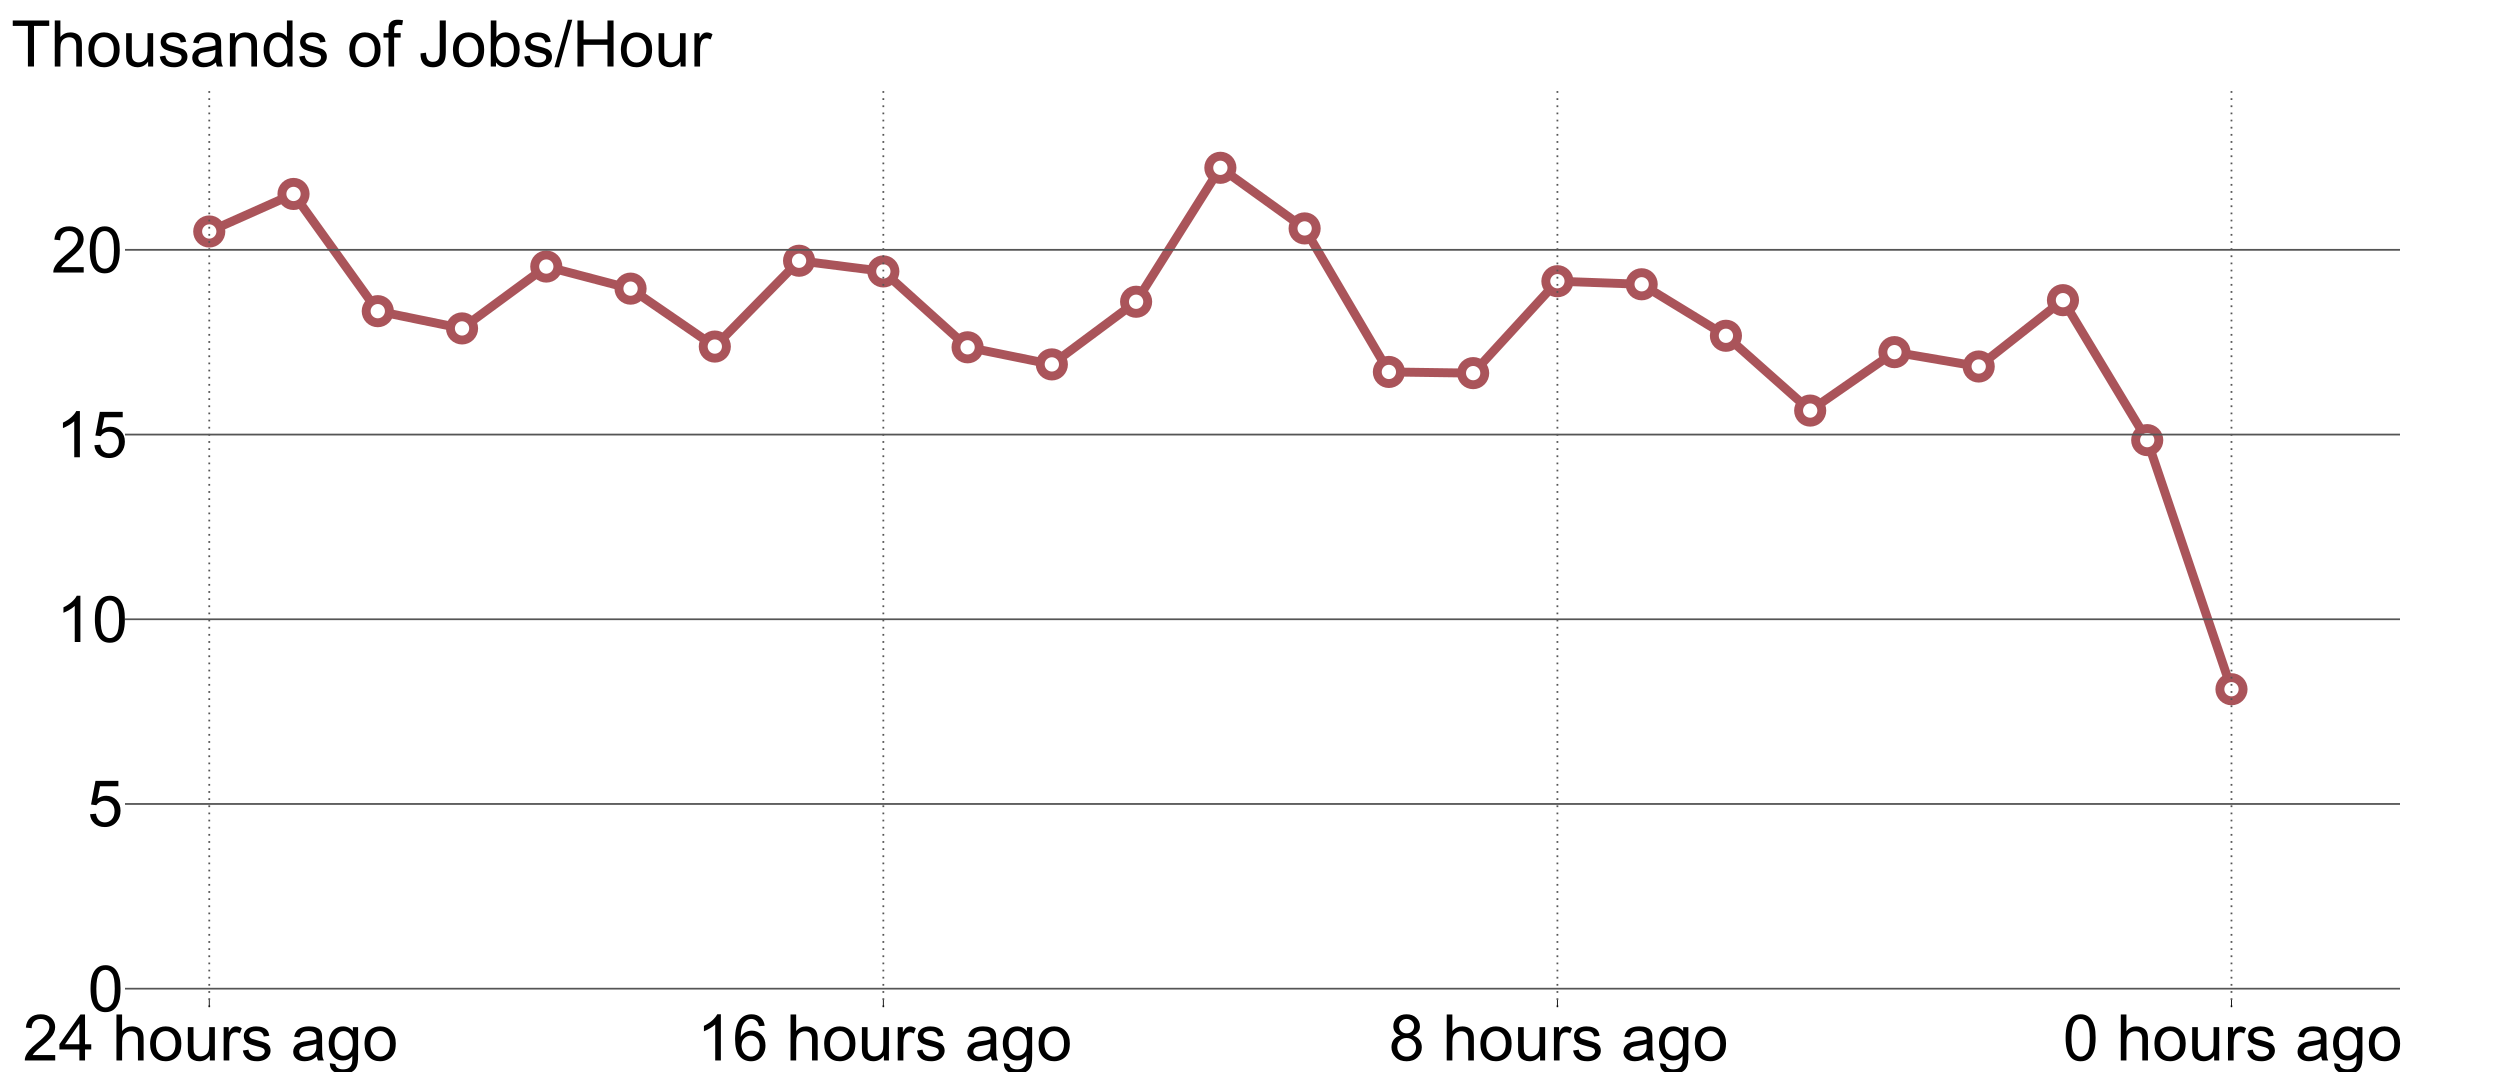
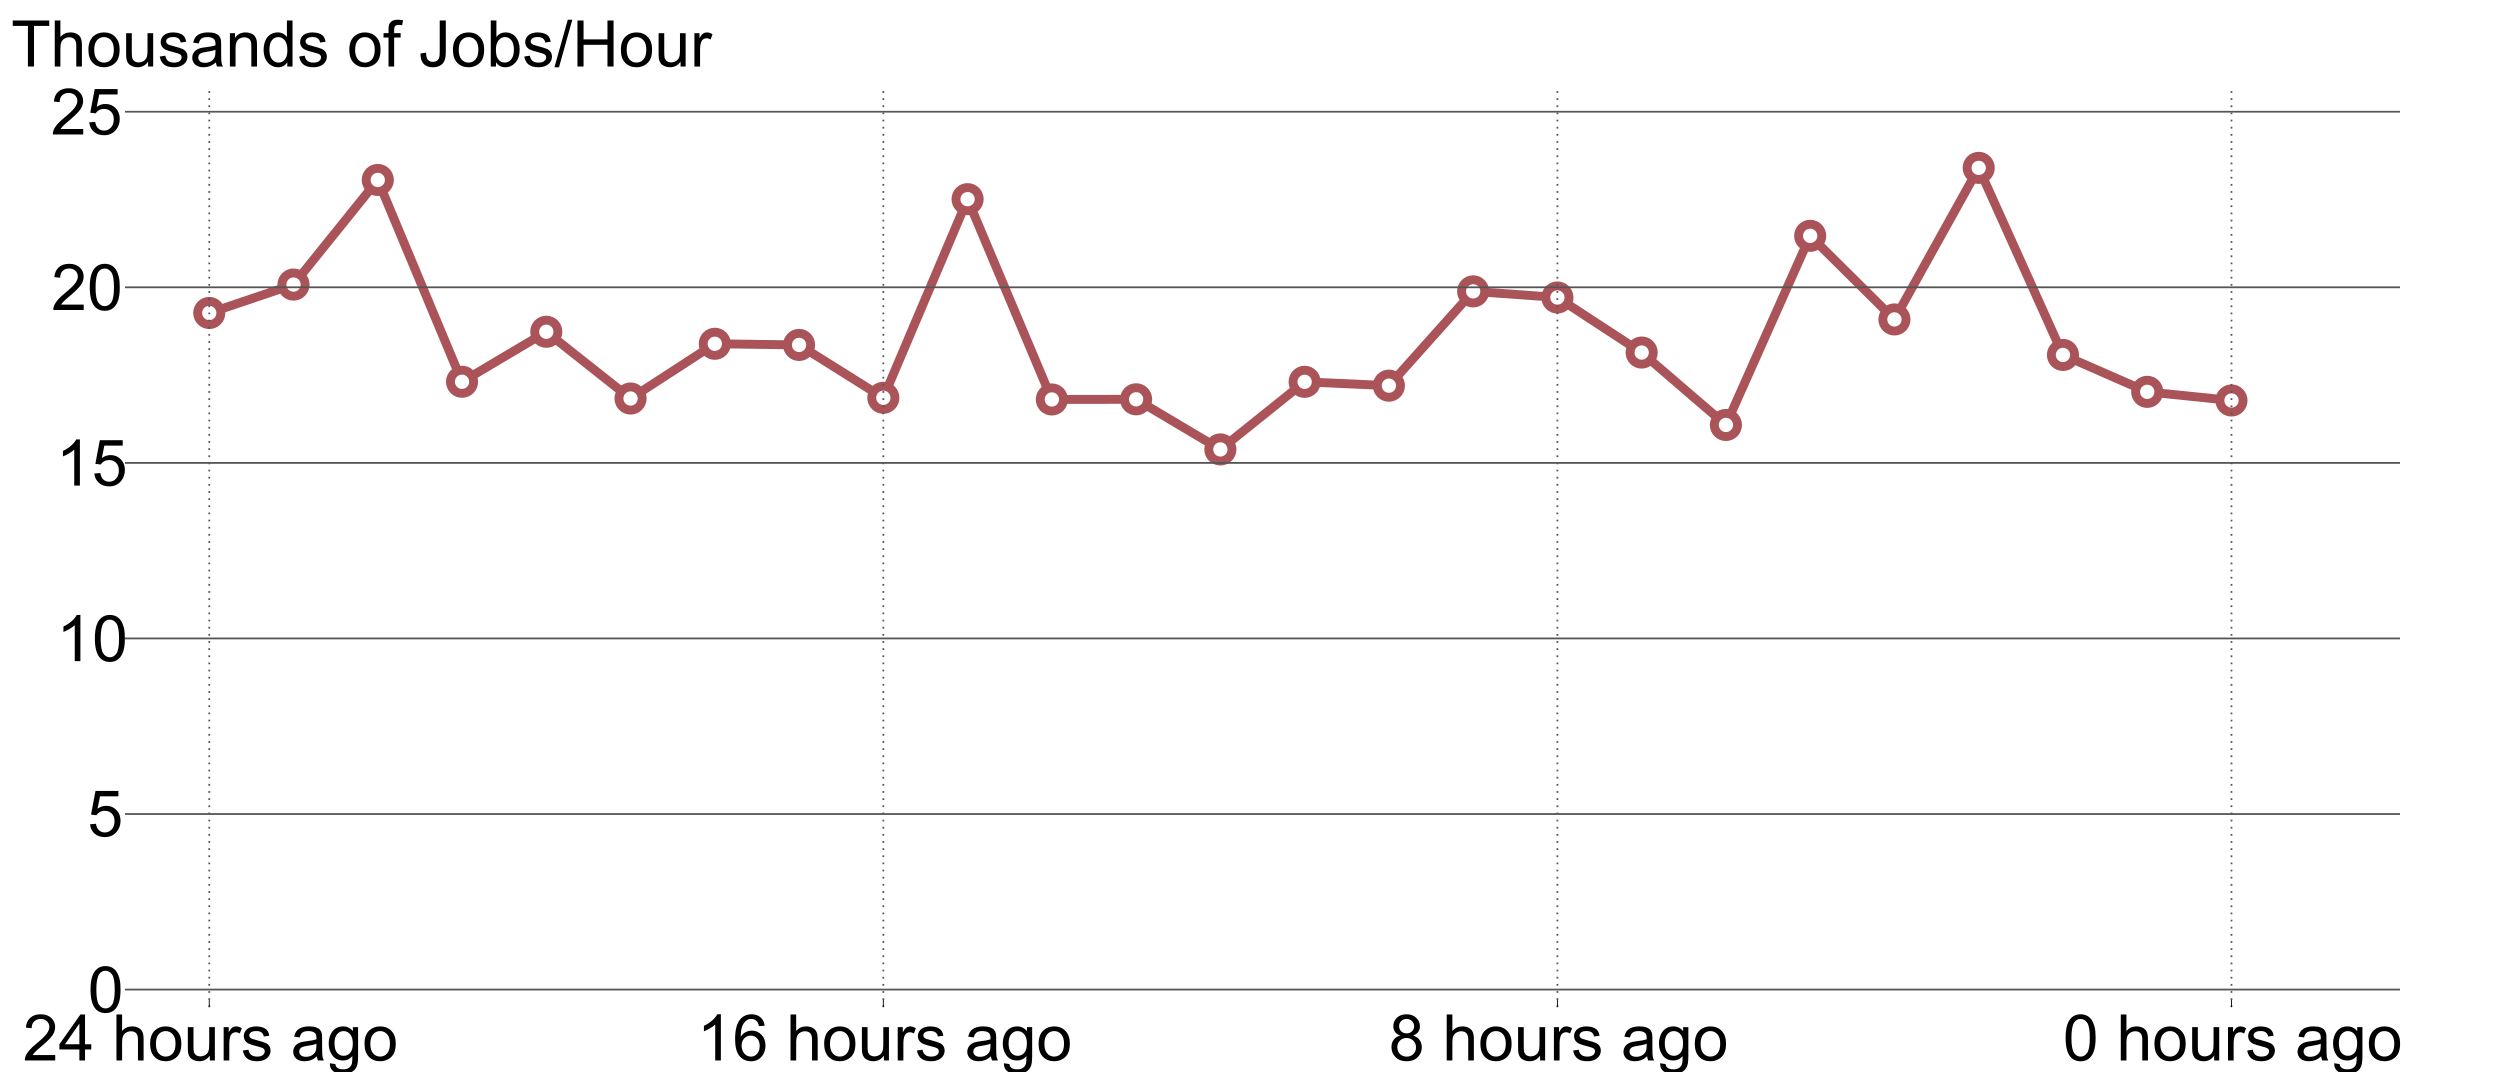
<svg xmlns="http://www.w3.org/2000/svg" xmlns:xlink="http://www.w3.org/1999/xlink" width="1400pt" height="600pt" viewBox="0 0 1400 600" version="1.1" id="svg1">
  <g id="figure1">
    <g id="patch1">
      <path style="fill: #ffffff; stroke: #ffffff; stroke-width: 1; stroke-linejoin: round; stroke-linecap: square;  opacity: 1" d="M0 600L1400 600L1400 0 L0 0L0 600" />
    </g>
    <g id="axes1">
      <g id="line2d1">
        <defs>
          <clipPath id="pae88289662c10040f13a96717475d515">
            <rect x="70" y="48" width="1274" height="516" />
          </clipPath>
        </defs>
-         <path style="fill: none; stroke: #aa545a; stroke-width: 5; stroke-linejoin: round; stroke-linecap: square;  opacity: 1" clip-path="url(#pae88289662c10040f13a96717475d515)" d="M117.185 129.633L164.37 108.615L211.556 174.255 L258.741 183.916L305.926 149.265L353.111 161.636 L400.296 194.074L447.481 146.017L494.667 151.996 L541.852 194.487L589.037 204.065L636.222 168.98 L683.407 93.969L730.593 127.916L777.778 208.286 L824.963 208.948L872.148 157.478L919.333 159.195 L966.519 188.033L1013.704 229.924L1060.889 197.197 L1108.074 205.245L1155.259 168.091L1202.444 246.474 L1249.63 385.967" />
+         <path style="fill: none; stroke: #aa545a; stroke-width: 5; stroke-linejoin: round; stroke-linecap: square;  opacity: 1" clip-path="url(#pae88289662c10040f13a96717475d515)" d="M117.185 175.266L164.37 159.358L211.556 100.78 L258.741 213.788L305.926 185.786L353.111 223.167 L400.296 192.511L447.481 193.16L494.667 222.754 L541.852 111.536L589.037 223.698L636.222 223.619 L683.407 251.68L730.593 213.827L777.778 215.97 L824.963 163.173L872.148 166.594L919.333 197.427 L966.519 237.974L1013.704 132.065L1060.889 178.884 L1108.074 94.015L1155.259 198.764L1202.444 219.431 L1249.63 224.268" />
        <defs>
          <path id="m08ac4dbc767844c1247817e65fe09196" d="M0 6.5C1.724 6.5 3.377 5.815 4.596 4.596 C5.815 3.377 6.5 1.724 6.5 0 C6.5 -1.724 5.815 -3.377 4.596 -4.596 C3.377 -5.815 1.724 -6.5 0 -6.5 C-1.724 -6.5 -3.377 -5.815 -4.596 -4.596 C-5.815 -3.377 -6.5 -1.724 -6.5 0 C-6.5 1.724 -5.815 3.377 -4.596 4.596 C-3.377 5.815 -1.724 6.5 0 6.5z" />
        </defs>
        <g clip-path="url(#pae88289662c10040f13a96717475d515)">
-           <use style="fill: #ffffff; stroke: #aa545a; stroke-width: 5; stroke-linejoin: round; stroke-linecap: butt;  opacity: 1" xlink:href="#m08ac4dbc767844c1247817e65fe09196" x="117.185" y="129.633" />
-           <use style="fill: #ffffff; stroke: #aa545a; stroke-width: 5; stroke-linejoin: round; stroke-linecap: butt;  opacity: 1" xlink:href="#m08ac4dbc767844c1247817e65fe09196" x="164.37" y="108.615" />
-           <use style="fill: #ffffff; stroke: #aa545a; stroke-width: 5; stroke-linejoin: round; stroke-linecap: butt;  opacity: 1" xlink:href="#m08ac4dbc767844c1247817e65fe09196" x="211.556" y="174.255" />
-           <use style="fill: #ffffff; stroke: #aa545a; stroke-width: 5; stroke-linejoin: round; stroke-linecap: butt;  opacity: 1" xlink:href="#m08ac4dbc767844c1247817e65fe09196" x="258.741" y="183.916" />
-           <use style="fill: #ffffff; stroke: #aa545a; stroke-width: 5; stroke-linejoin: round; stroke-linecap: butt;  opacity: 1" xlink:href="#m08ac4dbc767844c1247817e65fe09196" x="305.926" y="149.265" />
-           <use style="fill: #ffffff; stroke: #aa545a; stroke-width: 5; stroke-linejoin: round; stroke-linecap: butt;  opacity: 1" xlink:href="#m08ac4dbc767844c1247817e65fe09196" x="353.111" y="161.636" />
-           <use style="fill: #ffffff; stroke: #aa545a; stroke-width: 5; stroke-linejoin: round; stroke-linecap: butt;  opacity: 1" xlink:href="#m08ac4dbc767844c1247817e65fe09196" x="400.296" y="194.074" />
-           <use style="fill: #ffffff; stroke: #aa545a; stroke-width: 5; stroke-linejoin: round; stroke-linecap: butt;  opacity: 1" xlink:href="#m08ac4dbc767844c1247817e65fe09196" x="447.481" y="146.017" />
-           <use style="fill: #ffffff; stroke: #aa545a; stroke-width: 5; stroke-linejoin: round; stroke-linecap: butt;  opacity: 1" xlink:href="#m08ac4dbc767844c1247817e65fe09196" x="494.667" y="151.996" />
-           <use style="fill: #ffffff; stroke: #aa545a; stroke-width: 5; stroke-linejoin: round; stroke-linecap: butt;  opacity: 1" xlink:href="#m08ac4dbc767844c1247817e65fe09196" x="541.852" y="194.487" />
-           <use style="fill: #ffffff; stroke: #aa545a; stroke-width: 5; stroke-linejoin: round; stroke-linecap: butt;  opacity: 1" xlink:href="#m08ac4dbc767844c1247817e65fe09196" x="589.037" y="204.065" />
-           <use style="fill: #ffffff; stroke: #aa545a; stroke-width: 5; stroke-linejoin: round; stroke-linecap: butt;  opacity: 1" xlink:href="#m08ac4dbc767844c1247817e65fe09196" x="636.222" y="168.98" />
-           <use style="fill: #ffffff; stroke: #aa545a; stroke-width: 5; stroke-linejoin: round; stroke-linecap: butt;  opacity: 1" xlink:href="#m08ac4dbc767844c1247817e65fe09196" x="683.407" y="93.969" />
-           <use style="fill: #ffffff; stroke: #aa545a; stroke-width: 5; stroke-linejoin: round; stroke-linecap: butt;  opacity: 1" xlink:href="#m08ac4dbc767844c1247817e65fe09196" x="730.593" y="127.916" />
-           <use style="fill: #ffffff; stroke: #aa545a; stroke-width: 5; stroke-linejoin: round; stroke-linecap: butt;  opacity: 1" xlink:href="#m08ac4dbc767844c1247817e65fe09196" x="777.778" y="208.286" />
-           <use style="fill: #ffffff; stroke: #aa545a; stroke-width: 5; stroke-linejoin: round; stroke-linecap: butt;  opacity: 1" xlink:href="#m08ac4dbc767844c1247817e65fe09196" x="824.963" y="208.948" />
-           <use style="fill: #ffffff; stroke: #aa545a; stroke-width: 5; stroke-linejoin: round; stroke-linecap: butt;  opacity: 1" xlink:href="#m08ac4dbc767844c1247817e65fe09196" x="872.148" y="157.478" />
-           <use style="fill: #ffffff; stroke: #aa545a; stroke-width: 5; stroke-linejoin: round; stroke-linecap: butt;  opacity: 1" xlink:href="#m08ac4dbc767844c1247817e65fe09196" x="919.333" y="159.195" />
-           <use style="fill: #ffffff; stroke: #aa545a; stroke-width: 5; stroke-linejoin: round; stroke-linecap: butt;  opacity: 1" xlink:href="#m08ac4dbc767844c1247817e65fe09196" x="966.519" y="188.033" />
-           <use style="fill: #ffffff; stroke: #aa545a; stroke-width: 5; stroke-linejoin: round; stroke-linecap: butt;  opacity: 1" xlink:href="#m08ac4dbc767844c1247817e65fe09196" x="1013.704" y="229.924" />
-           <use style="fill: #ffffff; stroke: #aa545a; stroke-width: 5; stroke-linejoin: round; stroke-linecap: butt;  opacity: 1" xlink:href="#m08ac4dbc767844c1247817e65fe09196" x="1060.889" y="197.197" />
-           <use style="fill: #ffffff; stroke: #aa545a; stroke-width: 5; stroke-linejoin: round; stroke-linecap: butt;  opacity: 1" xlink:href="#m08ac4dbc767844c1247817e65fe09196" x="1108.074" y="205.245" />
-           <use style="fill: #ffffff; stroke: #aa545a; stroke-width: 5; stroke-linejoin: round; stroke-linecap: butt;  opacity: 1" xlink:href="#m08ac4dbc767844c1247817e65fe09196" x="1155.259" y="168.091" />
-           <use style="fill: #ffffff; stroke: #aa545a; stroke-width: 5; stroke-linejoin: round; stroke-linecap: butt;  opacity: 1" xlink:href="#m08ac4dbc767844c1247817e65fe09196" x="1202.444" y="246.474" />
-           <use style="fill: #ffffff; stroke: #aa545a; stroke-width: 5; stroke-linejoin: round; stroke-linecap: butt;  opacity: 1" xlink:href="#m08ac4dbc767844c1247817e65fe09196" x="1249.63" y="385.967" />
+           <use style="fill: #ffffff; stroke: #aa545a; stroke-width: 5; stroke-linejoin: round; stroke-linecap: butt;  opacity: 1" xlink:href="#m08ac4dbc767844c1247817e65fe09196" x="117.185" y="175.266" />
+           <use style="fill: #ffffff; stroke: #aa545a; stroke-width: 5; stroke-linejoin: round; stroke-linecap: butt;  opacity: 1" xlink:href="#m08ac4dbc767844c1247817e65fe09196" x="164.37" y="159.358" />
+           <use style="fill: #ffffff; stroke: #aa545a; stroke-width: 5; stroke-linejoin: round; stroke-linecap: butt;  opacity: 1" xlink:href="#m08ac4dbc767844c1247817e65fe09196" x="211.556" y="100.78" />
+           <use style="fill: #ffffff; stroke: #aa545a; stroke-width: 5; stroke-linejoin: round; stroke-linecap: butt;  opacity: 1" xlink:href="#m08ac4dbc767844c1247817e65fe09196" x="258.741" y="213.788" />
+           <use style="fill: #ffffff; stroke: #aa545a; stroke-width: 5; stroke-linejoin: round; stroke-linecap: butt;  opacity: 1" xlink:href="#m08ac4dbc767844c1247817e65fe09196" x="305.926" y="185.786" />
+           <use style="fill: #ffffff; stroke: #aa545a; stroke-width: 5; stroke-linejoin: round; stroke-linecap: butt;  opacity: 1" xlink:href="#m08ac4dbc767844c1247817e65fe09196" x="353.111" y="223.167" />
+           <use style="fill: #ffffff; stroke: #aa545a; stroke-width: 5; stroke-linejoin: round; stroke-linecap: butt;  opacity: 1" xlink:href="#m08ac4dbc767844c1247817e65fe09196" x="400.296" y="192.511" />
+           <use style="fill: #ffffff; stroke: #aa545a; stroke-width: 5; stroke-linejoin: round; stroke-linecap: butt;  opacity: 1" xlink:href="#m08ac4dbc767844c1247817e65fe09196" x="447.481" y="193.16" />
+           <use style="fill: #ffffff; stroke: #aa545a; stroke-width: 5; stroke-linejoin: round; stroke-linecap: butt;  opacity: 1" xlink:href="#m08ac4dbc767844c1247817e65fe09196" x="494.667" y="222.754" />
+           <use style="fill: #ffffff; stroke: #aa545a; stroke-width: 5; stroke-linejoin: round; stroke-linecap: butt;  opacity: 1" xlink:href="#m08ac4dbc767844c1247817e65fe09196" x="541.852" y="111.536" />
+           <use style="fill: #ffffff; stroke: #aa545a; stroke-width: 5; stroke-linejoin: round; stroke-linecap: butt;  opacity: 1" xlink:href="#m08ac4dbc767844c1247817e65fe09196" x="589.037" y="223.698" />
+           <use style="fill: #ffffff; stroke: #aa545a; stroke-width: 5; stroke-linejoin: round; stroke-linecap: butt;  opacity: 1" xlink:href="#m08ac4dbc767844c1247817e65fe09196" x="636.222" y="223.619" />
+           <use style="fill: #ffffff; stroke: #aa545a; stroke-width: 5; stroke-linejoin: round; stroke-linecap: butt;  opacity: 1" xlink:href="#m08ac4dbc767844c1247817e65fe09196" x="683.407" y="251.68" />
+           <use style="fill: #ffffff; stroke: #aa545a; stroke-width: 5; stroke-linejoin: round; stroke-linecap: butt;  opacity: 1" xlink:href="#m08ac4dbc767844c1247817e65fe09196" x="730.593" y="213.827" />
+           <use style="fill: #ffffff; stroke: #aa545a; stroke-width: 5; stroke-linejoin: round; stroke-linecap: butt;  opacity: 1" xlink:href="#m08ac4dbc767844c1247817e65fe09196" x="777.778" y="215.97" />
+           <use style="fill: #ffffff; stroke: #aa545a; stroke-width: 5; stroke-linejoin: round; stroke-linecap: butt;  opacity: 1" xlink:href="#m08ac4dbc767844c1247817e65fe09196" x="824.963" y="163.173" />
+           <use style="fill: #ffffff; stroke: #aa545a; stroke-width: 5; stroke-linejoin: round; stroke-linecap: butt;  opacity: 1" xlink:href="#m08ac4dbc767844c1247817e65fe09196" x="872.148" y="166.594" />
+           <use style="fill: #ffffff; stroke: #aa545a; stroke-width: 5; stroke-linejoin: round; stroke-linecap: butt;  opacity: 1" xlink:href="#m08ac4dbc767844c1247817e65fe09196" x="919.333" y="197.427" />
+           <use style="fill: #ffffff; stroke: #aa545a; stroke-width: 5; stroke-linejoin: round; stroke-linecap: butt;  opacity: 1" xlink:href="#m08ac4dbc767844c1247817e65fe09196" x="966.519" y="237.974" />
+           <use style="fill: #ffffff; stroke: #aa545a; stroke-width: 5; stroke-linejoin: round; stroke-linecap: butt;  opacity: 1" xlink:href="#m08ac4dbc767844c1247817e65fe09196" x="1013.704" y="132.065" />
+           <use style="fill: #ffffff; stroke: #aa545a; stroke-width: 5; stroke-linejoin: round; stroke-linecap: butt;  opacity: 1" xlink:href="#m08ac4dbc767844c1247817e65fe09196" x="1060.889" y="178.884" />
+           <use style="fill: #ffffff; stroke: #aa545a; stroke-width: 5; stroke-linejoin: round; stroke-linecap: butt;  opacity: 1" xlink:href="#m08ac4dbc767844c1247817e65fe09196" x="1108.074" y="94.015" />
+           <use style="fill: #ffffff; stroke: #aa545a; stroke-width: 5; stroke-linejoin: round; stroke-linecap: butt;  opacity: 1" xlink:href="#m08ac4dbc767844c1247817e65fe09196" x="1155.259" y="198.764" />
+           <use style="fill: #ffffff; stroke: #aa545a; stroke-width: 5; stroke-linejoin: round; stroke-linecap: butt;  opacity: 1" xlink:href="#m08ac4dbc767844c1247817e65fe09196" x="1202.444" y="219.431" />
+           <use style="fill: #ffffff; stroke: #aa545a; stroke-width: 5; stroke-linejoin: round; stroke-linecap: butt;  opacity: 1" xlink:href="#m08ac4dbc767844c1247817e65fe09196" x="1249.63" y="224.268" />
        </g>
      </g>
      <g id="matplotlib.axis1">
        <g id="xtick1">
          <g id="line2d2">
            <path style="fill: none; stroke: #555555; stroke-width: 1; stroke-linejoin: round; stroke-linecap: butt; stroke-dasharray: 1,3; stroke-dashoffset: 0; opacity: 1" clip-path="url(#pae88289662c10040f13a96717475d515)" d="M117.185 564L117.185 48" />
          </g>
          <g id="line2d3">
            <defs>
              <path id="m30e32995789d870ad79a2e54c91cf9c6" d="M0 0L0 -4" />
            </defs>
            <g>
              <use style="fill: none; stroke: #000000; stroke-width: 0.5; stroke-linejoin: round; stroke-linecap: butt;  opacity: 1" xlink:href="#m30e32995789d870ad79a2e54c91cf9c6" x="117.185" y="564" />
            </g>
          </g>
          <g id="text1">
            <defs>
              <path id="c_a7ec7f1581c48e6603ad54008c14207a" d="M50.344 -8.453l0 8.453l-47.312 0q-0.094 -3.172 1.016 -6.109q1.812 -4.828 5.781 -9.516q3.984 -4.688 11.516 -10.844q11.672 -9.562 15.766 -15.156q4.109 -5.594 4.109 -10.578q0 -5.219 -3.75 -8.797q-3.734 -3.594 -9.734 -3.594q-6.344 0 -10.156 3.812q-3.812 3.797 -3.859 10.531l-9.031 -0.922q0.922 -10.109 6.969 -15.406q6.062 -5.297 16.281 -5.297q10.297 0 16.297 5.719q6.016 5.703 6.016 14.156q0 4.297 -1.766 8.453q-1.75 4.141 -5.828 8.734q-4.078 4.594 -13.547 12.594q-7.922 6.641 -10.172 9.016q-2.234 2.359 -3.703 4.75z" />
              <path id="c_16502e6f65ec6361f518ececdfa42aec" d="M32.328 -0l0 -17.141l-31.062 0l0 -8.062l32.672 -46.375l7.172 0l0 46.375l9.672 0l0 8.062l-9.672 0l0 17.141zM32.328 -25.203l0 -32.266l-22.422 32.266z" />
              <path id="c_d41d8cd98f00b204e9800998ecf8427e" d="" />
              <path id="c_1ecd7401a5a4a519fba1c56f42bec99f" d="M6.594 -0l0 -71.578l8.781 0l0 25.672q6.156 -7.125 15.531 -7.125q5.766 0 10.016 2.281q4.25 2.266 6.078 6.266q1.828 4 1.828 11.625l0 32.859l-8.781 0l0 -32.859q0 -6.594 -2.859 -9.594q-2.859 -3 -8.078 -3q-3.906 0 -7.359 2.031q-3.438 2.016 -4.906 5.484q-1.469 3.469 -1.469 9.562l0 28.375z" />
              <path id="c_7b35dc0830c9a5ebd9c5012e37b3554f" d="M3.328 -25.922q0 -14.406 8 -21.344q6.688 -5.766 16.312 -5.766q10.688 0 17.469 7.016q6.797 7 6.797 19.359q0 10 -3 15.75q-3 5.734 -8.75 8.906q-5.734 3.172 -12.516 3.172q-10.891 0 -17.609 -6.984q-6.703 -6.984 -6.703 -20.109M12.359 -25.922q0 9.953 4.344 14.906q4.344 4.953 10.938 4.953q6.547 0 10.891 -4.969q4.344 -4.984 4.344 -15.188q0 -9.625 -4.375 -14.578q-4.375 -4.953 -10.859 -4.953q-6.594 0 -10.938 4.938q-4.344 4.922 -4.344 14.891" />
              <path id="c_558cebd09a7cc24c350fa94160e77b73" d="M40.578 -0l0 -7.625q-6.062 8.797 -16.453 8.797q-4.594 0 -8.578 -1.75q-3.969 -1.766 -5.906 -4.422q-1.922 -2.672 -2.703 -6.531q-0.547 -2.578 -0.547 -8.203l0 -32.125l8.797 0l0 28.766q0 6.875 0.531 9.281q0.828 3.453 3.516 5.438q2.688 1.984 6.641 1.984q3.953 0 7.422 -2.031q3.469 -2.031 4.906 -5.516q1.453 -3.5 1.453 -10.141l0 -27.781l8.781 0l0 51.859z" />
              <path id="c_0d849ef44aebdec16b8b34704b04b73f" d="M6.5 -0l0 -51.859l7.906 0l0 7.859q3.031 -5.516 5.594 -7.266q2.562 -1.766 5.641 -1.766q4.438 0 9.031 2.828l-3.031 8.156q-3.219 -1.906 -6.438 -1.906q-2.891 0 -5.188 1.734q-2.297 1.734 -3.266 4.812q-1.469 4.688 -1.469 10.25l0 27.156z" />
              <path id="c_37fe629f139bdb6cf8aa614b087f812c" d="M3.078 -15.484l8.688 -1.359q0.734 5.219 4.078 8q3.344 2.781 9.359 2.781q6.047 0 8.969 -2.453q2.938 -2.469 2.938 -5.797q0 -2.969 -2.594 -4.688q-1.797 -1.172 -8.984 -2.969q-9.656 -2.453 -13.391 -4.234q-3.734 -1.781 -5.672 -4.922q-1.922 -3.156 -1.922 -6.969q0 -3.453 1.578 -6.406q1.594 -2.969 4.328 -4.922q2.047 -1.5 5.578 -2.547q3.547 -1.062 7.609 -1.062q6.094 0 10.703 1.766q4.625 1.75 6.812 4.766q2.203 3 3.031 8.016l-8.594 1.172q-0.578 -4 -3.391 -6.234q-2.812 -2.25 -7.938 -2.25q-6.047 0 -8.641 2q-2.594 2 -2.594 4.688q0 1.703 1.078 3.078q1.078 1.406 3.375 2.344q1.312 0.484 7.766 2.234q9.328 2.5 13 4.094q3.688 1.578 5.781 4.609q2.109 3.016 2.109 7.516q0 4.391 -2.562 8.281q-2.562 3.875 -7.406 6q-4.828 2.125 -10.922 2.125q-10.109 0 -15.406 -4.203q-5.297 -4.203 -6.766 -12.453" />
              <path id="c_ddaa5e367218a470357296a7ba545dfe" d="M40.438 -6.391q-4.891 4.141 -9.406 5.859q-4.516 1.703 -9.688 1.703q-8.547 0 -13.141 -4.172q-4.594 -4.172 -4.594 -10.672q0 -3.812 1.734 -6.953q1.734 -3.156 4.547 -5.062q2.812 -1.906 6.328 -2.875q2.578 -0.688 7.812 -1.328q10.641 -1.266 15.672 -3.016q0.047 -1.812 0.047 -2.297q0 -5.375 -2.5 -7.578q-3.359 -2.969 -10 -2.969q-6.203 0 -9.156 2.172q-2.953 2.172 -4.375 7.688l-8.594 -1.172q1.172 -5.516 3.859 -8.906q2.688 -3.391 7.766 -5.219q5.078 -1.844 11.766 -1.844q6.641 0 10.781 1.562q4.156 1.562 6.109 3.938q1.953 2.359 2.734 5.984q0.438 2.234 0.438 8.094l0 11.719q0 12.266 0.562 15.516q0.562 3.234 2.234 6.219l-9.188 0q-1.359 -2.734 -1.75 -6.391M39.703 -26.031q-4.797 1.953 -14.359 3.328q-5.422 0.781 -7.672 1.766q-2.234 0.969 -3.469 2.844q-1.219 1.875 -1.219 4.172q0 3.516 2.656 5.859q2.672 2.344 7.797 2.344q5.078 0 9.031 -2.219q3.953 -2.219 5.812 -6.078q1.422 -2.984 1.422 -8.781z" />
              <path id="c_942af35282b351d80557a23c0c16bb49" d="M4.984 4.297l8.547 1.266q0.531 3.953 2.969 5.766q3.281 2.438 8.938 2.438q6.109 0 9.422 -2.438q3.328 -2.438 4.5 -6.828q0.688 -2.688 0.625 -11.281q-5.75 6.781 -14.344 6.781q-10.703 0 -16.562 -7.719q-5.859 -7.719 -5.859 -18.5q0 -7.422 2.688 -13.688q2.688 -6.281 7.781 -9.703q5.109 -3.422 12 -3.422q9.172 0 15.141 7.422l0 -6.25l8.094 0l0 44.828q0 12.109 -2.469 17.156q-2.453 5.062 -7.812 7.984q-5.344 2.938 -13.156 2.938q-9.266 0 -14.984 -4.172q-5.719 -4.172 -5.516 -12.578M12.25 -26.859q0 10.203 4.047 14.891q4.062 4.688 10.172 4.688q6.047 0 10.141 -4.656q4.109 -4.672 4.109 -14.625q0 -9.516 -4.219 -14.344q-4.219 -4.844 -10.188 -4.844q-5.859 0 -9.969 4.766q-4.094 4.75 -4.094 14.125" />
            </defs>
            <g style="fill: #000000; opacity: 1" transform="translate(12.79456,593.875)scale(0.36)">
              <use xlink:href="#c_a7ec7f1581c48e6603ad54008c14207a" />
              <use xlink:href="#c_16502e6f65ec6361f518ececdfa42aec" x="55.615" />
              <use xlink:href="#c_d41d8cd98f00b204e9800998ecf8427e" x="111.23" />
              <use xlink:href="#c_1ecd7401a5a4a519fba1c56f42bec99f" x="139.014" />
              <use xlink:href="#c_7b35dc0830c9a5ebd9c5012e37b3554f" x="194.629" />
              <use xlink:href="#c_558cebd09a7cc24c350fa94160e77b73" x="250.244" />
              <use xlink:href="#c_0d849ef44aebdec16b8b34704b04b73f" x="305.859" />
              <use xlink:href="#c_37fe629f139bdb6cf8aa614b087f812c" x="339.16" />
              <use xlink:href="#c_d41d8cd98f00b204e9800998ecf8427e" x="389.16" />
              <use xlink:href="#c_ddaa5e367218a470357296a7ba545dfe" x="416.943" />
              <use xlink:href="#c_942af35282b351d80557a23c0c16bb49" x="472.559" />
              <use xlink:href="#c_7b35dc0830c9a5ebd9c5012e37b3554f" x="528.174" />
            </g>
          </g>
        </g>
        <g id="xtick2">
          <g id="line2d4">
            <path style="fill: none; stroke: #555555; stroke-width: 1; stroke-linejoin: round; stroke-linecap: butt; stroke-dasharray: 1,3; stroke-dashoffset: 0; opacity: 1" clip-path="url(#pae88289662c10040f13a96717475d515)" d="M494.667 564L494.667 48" />
          </g>
          <g id="line2d5">
            <g>
              <use style="fill: none; stroke: #000000; stroke-width: 0.5; stroke-linejoin: round; stroke-linecap: butt;  opacity: 1" xlink:href="#m30e32995789d870ad79a2e54c91cf9c6" x="494.667" y="564" />
            </g>
          </g>
          <g id="text2">
            <defs>
              <path id="c_72c59cf671978aab4f9757f107511077" d="M37.25 -0l-8.781 0l0 -56q-3.172 3.016 -8.328 6.047q-5.156 3.031 -9.25 4.547l0 -8.5q7.375 -3.469 12.891 -8.391q5.516 -4.938 7.812 -9.578l5.656 0z" />
              <path id="c_365c0c1086255689078be262ab150854" d="M49.75 -54.047l-8.734 0.672q-1.172 -5.172 -3.312 -7.516q-3.578 -3.766 -8.797 -3.766q-4.203 0 -7.375 2.344q-4.141 3.031 -6.547 8.844q-2.391 5.812 -2.484 16.547q3.172 -4.828 7.766 -7.172q4.594 -2.344 9.625 -2.344q8.781 0 14.953 6.469q6.188 6.469 6.188 16.719q0 6.75 -2.906 12.531q-2.906 5.781 -7.984 8.859q-5.078 3.078 -11.531 3.078q-10.984 0 -17.922 -8.078q-6.922 -8.078 -6.922 -26.641q0 -20.75 7.656 -30.172q6.688 -8.203 18.016 -8.203q8.453 0 13.844 4.734q5.406 4.734 6.469 13.094M13.875 -23.188q0 4.531 1.922 8.688q1.922 4.141 5.391 6.328q3.469 2.172 7.281 2.172q5.562 0 9.562 -4.484q4.016 -4.5 4.016 -12.219q0 -7.422 -3.969 -11.688q-3.953 -4.281 -9.953 -4.281q-5.953 0 -10.109 4.281q-4.141 4.266 -4.141 11.203" />
            </defs>
            <g style="fill: #000000; opacity: 1" transform="translate(390.276,593.875)scale(0.36)">
              <use xlink:href="#c_72c59cf671978aab4f9757f107511077" />
              <use xlink:href="#c_365c0c1086255689078be262ab150854" x="55.615" />
              <use xlink:href="#c_d41d8cd98f00b204e9800998ecf8427e" x="111.23" />
              <use xlink:href="#c_1ecd7401a5a4a519fba1c56f42bec99f" x="139.014" />
              <use xlink:href="#c_7b35dc0830c9a5ebd9c5012e37b3554f" x="194.629" />
              <use xlink:href="#c_558cebd09a7cc24c350fa94160e77b73" x="250.244" />
              <use xlink:href="#c_0d849ef44aebdec16b8b34704b04b73f" x="305.859" />
              <use xlink:href="#c_37fe629f139bdb6cf8aa614b087f812c" x="339.16" />
              <use xlink:href="#c_d41d8cd98f00b204e9800998ecf8427e" x="389.16" />
              <use xlink:href="#c_ddaa5e367218a470357296a7ba545dfe" x="416.943" />
              <use xlink:href="#c_942af35282b351d80557a23c0c16bb49" x="472.559" />
              <use xlink:href="#c_7b35dc0830c9a5ebd9c5012e37b3554f" x="528.174" />
            </g>
          </g>
        </g>
        <g id="xtick3">
          <g id="line2d6">
            <path style="fill: none; stroke: #555555; stroke-width: 1; stroke-linejoin: round; stroke-linecap: butt; stroke-dasharray: 1,3; stroke-dashoffset: 0; opacity: 1" clip-path="url(#pae88289662c10040f13a96717475d515)" d="M872.148 564L872.148 48" />
          </g>
          <g id="line2d7">
            <g>
              <use style="fill: none; stroke: #000000; stroke-width: 0.5; stroke-linejoin: round; stroke-linecap: butt;  opacity: 1" xlink:href="#m30e32995789d870ad79a2e54c91cf9c6" x="872.148" y="564" />
            </g>
          </g>
          <g id="text3">
            <defs>
              <path id="c_9e21411eefed339632dc4e534c173910" d="M17.672 -38.812q-5.469 -2.016 -8.109 -5.719q-2.625 -3.719 -2.625 -8.891q0 -7.812 5.609 -13.125q5.625 -5.328 14.938 -5.328q9.375 0 15.094 5.453q5.719 5.438 5.719 13.25q0 4.984 -2.625 8.672q-2.609 3.672 -7.922 5.688q6.594 2.141 10.031 6.938q3.438 4.781 3.438 11.422q0 9.172 -6.5 15.422q-6.484 6.25 -17.078 6.25q-10.594 0 -17.094 -6.266q-6.5 -6.281 -6.5 -15.656q0 -6.984 3.547 -11.688q3.547 -4.719 10.078 -6.422M15.922 -53.719q0 5.078 3.266 8.312q3.281 3.219 8.5 3.219q5.078 0 8.328 -3.188q3.25 -3.203 3.25 -7.844q0 -4.844 -3.359 -8.141q-3.344 -3.297 -8.312 -3.297q-5.031 0 -8.359 3.234q-3.312 3.219 -3.312 7.703M13.094 -20.656q0 3.766 1.781 7.281q1.781 3.516 5.297 5.453q3.516 1.922 7.562 1.922q6.297 0 10.391 -4.047q4.109 -4.062 4.109 -10.312q0 -6.344 -4.219 -10.5q-4.219 -4.156 -10.578 -4.156q-6.203 0 -10.281 4.109q-4.062 4.094 -4.062 10.25" />
            </defs>
            <g style="fill: #000000; opacity: 1" transform="translate(777.7653,593.875)scale(0.36)">
              <use xlink:href="#c_9e21411eefed339632dc4e534c173910" />
              <use xlink:href="#c_d41d8cd98f00b204e9800998ecf8427e" x="55.615" />
              <use xlink:href="#c_1ecd7401a5a4a519fba1c56f42bec99f" x="83.398" />
              <use xlink:href="#c_7b35dc0830c9a5ebd9c5012e37b3554f" x="139.014" />
              <use xlink:href="#c_558cebd09a7cc24c350fa94160e77b73" x="194.629" />
              <use xlink:href="#c_0d849ef44aebdec16b8b34704b04b73f" x="250.244" />
              <use xlink:href="#c_37fe629f139bdb6cf8aa614b087f812c" x="283.545" />
              <use xlink:href="#c_d41d8cd98f00b204e9800998ecf8427e" x="333.545" />
              <use xlink:href="#c_ddaa5e367218a470357296a7ba545dfe" x="361.328" />
              <use xlink:href="#c_942af35282b351d80557a23c0c16bb49" x="416.943" />
              <use xlink:href="#c_7b35dc0830c9a5ebd9c5012e37b3554f" x="472.559" />
            </g>
          </g>
        </g>
        <g id="xtick4">
          <g id="line2d8">
            <path style="fill: none; stroke: #555555; stroke-width: 1; stroke-linejoin: round; stroke-linecap: butt; stroke-dasharray: 1,3; stroke-dashoffset: 0; opacity: 1" clip-path="url(#pae88289662c10040f13a96717475d515)" d="M1249.63 564L1249.63 48" />
          </g>
          <g id="line2d9">
            <g>
              <use style="fill: none; stroke: #000000; stroke-width: 0.5; stroke-linejoin: round; stroke-linecap: butt;  opacity: 1" xlink:href="#m30e32995789d870ad79a2e54c91cf9c6" x="1249.63" y="564" />
            </g>
          </g>
          <g id="text4">
            <defs>
              <path id="c_c63e313c3da876077b62561e94932799" d="M4.156 -35.297q0 -12.703 2.609 -20.438q2.609 -7.75 7.75 -11.938q5.156 -4.203 12.969 -4.203q5.766 0 10.109 2.328q4.344 2.312 7.172 6.688q2.844 4.359 4.453 10.641q1.609 6.266 1.609 16.922q0 12.594 -2.594 20.328q-2.578 7.734 -7.734 11.969q-5.141 4.219 -13.016 4.219q-10.344 0 -16.25 -7.422q-7.078 -8.938 -7.078 -29.094M13.188 -35.297q0 17.625 4.125 23.469q4.125 5.828 10.172 5.828q6.062 0 10.188 -5.859q4.125 -5.859 4.125 -23.438q0 -17.688 -4.125 -23.484q-4.125 -5.812 -10.281 -5.812q-6.047 0 -9.672 5.125q-4.531 6.531 -4.531 24.172" />
            </defs>
            <g style="fill: #000000; opacity: 1" transform="translate(1155.247,593.875)scale(0.36)">
              <use xlink:href="#c_c63e313c3da876077b62561e94932799" />
              <use xlink:href="#c_d41d8cd98f00b204e9800998ecf8427e" x="55.615" />
              <use xlink:href="#c_1ecd7401a5a4a519fba1c56f42bec99f" x="83.398" />
              <use xlink:href="#c_7b35dc0830c9a5ebd9c5012e37b3554f" x="139.014" />
              <use xlink:href="#c_558cebd09a7cc24c350fa94160e77b73" x="194.629" />
              <use xlink:href="#c_0d849ef44aebdec16b8b34704b04b73f" x="250.244" />
              <use xlink:href="#c_37fe629f139bdb6cf8aa614b087f812c" x="283.545" />
              <use xlink:href="#c_d41d8cd98f00b204e9800998ecf8427e" x="333.545" />
              <use xlink:href="#c_ddaa5e367218a470357296a7ba545dfe" x="361.328" />
              <use xlink:href="#c_942af35282b351d80557a23c0c16bb49" x="416.943" />
              <use xlink:href="#c_7b35dc0830c9a5ebd9c5012e37b3554f" x="472.559" />
            </g>
          </g>
        </g>
      </g>
      <g id="matplotlib.axis2">
        <g id="ytick1">
          <g id="line2d10">
-             <path style="fill: none; stroke: #555555; stroke-width: 1; stroke-linejoin: round; stroke-linecap: square;  opacity: 1" clip-path="url(#pae88289662c10040f13a96717475d515)" d="M70 553.656L1344 553.656" />
+             <path style="fill: none; stroke: #555555; stroke-width: 1; stroke-linejoin: round; stroke-linecap: square;  opacity: 1" clip-path="url(#pae88289662c10040f13a96717475d515)" d="M70 554.168L1344 554.168" />
          </g>
          <g id="text5">
-             <g style="fill: #000000; opacity: 1" transform="translate(49.20312,566.3752)scale(0.36)">
+             <g style="fill: #000000; opacity: 1" transform="translate(49.20312,566.8868)scale(0.36)">
              <use xlink:href="#c_c63e313c3da876077b62561e94932799" />
            </g>
          </g>
        </g>
        <g id="ytick2">
          <g id="line2d11">
-             <path style="fill: none; stroke: #555555; stroke-width: 1; stroke-linejoin: round; stroke-linecap: square;  opacity: 1" clip-path="url(#pae88289662c10040f13a96717475d515)" d="M70 450.221L1344 450.221" />
+             <path style="fill: none; stroke: #555555; stroke-width: 1; stroke-linejoin: round; stroke-linecap: square;  opacity: 1" clip-path="url(#pae88289662c10040f13a96717475d515)" d="M70 455.849L1344 455.849" />
          </g>
          <g id="text6">
            <defs>
              <path id="c_75f775bc9f9a6adfab5172fd551e47e0" d="M4.156 -18.75l9.219 -0.781q1.031 6.734 4.766 10.141q3.734 3.391 9.016 3.391q6.344 0 10.734 -4.781q4.391 -4.797 4.391 -12.703q0 -7.516 -4.219 -11.859q-4.219 -4.359 -11.062 -4.359q-4.25 0 -7.672 1.938q-3.406 1.922 -5.359 5l-8.25 -1.078l6.922 -36.766l35.609 0l0 8.406l-28.578 0l-3.844 19.234q6.438 -4.5 13.516 -4.5q9.375 0 15.812 6.5q6.453 6.5 6.453 16.703q0 9.719 -5.656 16.797q-6.891 8.688 -18.797 8.688q-9.766 0 -15.953 -5.469q-6.172 -5.469 -7.047 -14.5" />
            </defs>
-             <g style="fill: #000000; opacity: 1" transform="translate(48.92188,462.7132)scale(0.36)">
+             <g style="fill: #000000; opacity: 1" transform="translate(48.92188,468.3412)scale(0.36)">
              <use xlink:href="#c_75f775bc9f9a6adfab5172fd551e47e0" />
            </g>
          </g>
        </g>
        <g id="ytick3">
          <g id="line2d12">
-             <path style="fill: none; stroke: #555555; stroke-width: 1; stroke-linejoin: round; stroke-linecap: square;  opacity: 1" clip-path="url(#pae88289662c10040f13a96717475d515)" d="M70 346.786L1344 346.786" />
+             <path style="fill: none; stroke: #555555; stroke-width: 1; stroke-linejoin: round; stroke-linecap: square;  opacity: 1" clip-path="url(#pae88289662c10040f13a96717475d515)" d="M70 357.53L1344 357.53" />
          </g>
          <g id="text7">
-             <g style="fill: #000000; opacity: 1" transform="translate(31.60938,359.5044)scale(0.36)">
+             <g style="fill: #000000; opacity: 1" transform="translate(31.60938,370.2487)scale(0.36)">
              <use xlink:href="#c_72c59cf671978aab4f9757f107511077" />
              <use xlink:href="#c_c63e313c3da876077b62561e94932799" x="55.615" />
            </g>
          </g>
        </g>
        <g id="ytick4">
          <g id="line2d13">
-             <path style="fill: none; stroke: #555555; stroke-width: 1; stroke-linejoin: round; stroke-linecap: square;  opacity: 1" clip-path="url(#pae88289662c10040f13a96717475d515)" d="M70 243.35L1344 243.35" />
+             <path style="fill: none; stroke: #555555; stroke-width: 1; stroke-linejoin: round; stroke-linecap: square;  opacity: 1" clip-path="url(#pae88289662c10040f13a96717475d515)" d="M70 259.211L1344 259.211" />
          </g>
          <g id="text8">
-             <g style="fill: #000000; opacity: 1" transform="translate(31.32812,256.069)scale(0.36)">
+             <g style="fill: #000000; opacity: 1" transform="translate(31.32812,271.9297)scale(0.36)">
              <use xlink:href="#c_72c59cf671978aab4f9757f107511077" />
              <use xlink:href="#c_75f775bc9f9a6adfab5172fd551e47e0" x="55.615" />
            </g>
          </g>
        </g>
        <g id="ytick5">
          <g id="line2d14">
-             <path style="fill: none; stroke: #555555; stroke-width: 1; stroke-linejoin: round; stroke-linecap: square;  opacity: 1" clip-path="url(#pae88289662c10040f13a96717475d515)" d="M70 139.915L1344 139.915" />
+             <path style="fill: none; stroke: #555555; stroke-width: 1; stroke-linejoin: round; stroke-linecap: square;  opacity: 1" clip-path="url(#pae88289662c10040f13a96717475d515)" d="M70 160.892L1344 160.892" />
          </g>
          <g id="text9">
-             <g style="fill: #000000; opacity: 1" transform="translate(28.75,152.6335)scale(0.36)">
+             <g style="fill: #000000; opacity: 1" transform="translate(28.75,173.6106)scale(0.36)">
              <use xlink:href="#c_a7ec7f1581c48e6603ad54008c14207a" />
              <use xlink:href="#c_c63e313c3da876077b62561e94932799" x="55.615" />
            </g>
          </g>
        </g>
-       </g>
-       <g id="text10">
+         <g id="ytick6">
+           <g id="line2d15">
+             <path style="fill: none; stroke: #555555; stroke-width: 1; stroke-linejoin: round; stroke-linecap: square;  opacity: 1" clip-path="url(#pae88289662c10040f13a96717475d515)" d="M70 62.573L1344 62.573" />
+           </g>
+           <g id="text10">
+             <g style="fill: #000000; opacity: 1" transform="translate(28.46875,75.2916)scale(0.36)">
+               <use xlink:href="#c_a7ec7f1581c48e6603ad54008c14207a" />
+               <use xlink:href="#c_75f775bc9f9a6adfab5172fd551e47e0" x="55.615" />
+             </g>
+           </g>
+         </g>
+       </g>
+       <g id="text11">
        <defs>
          <path id="c_a2714bbf4c498d92dd39c98d755309c1" d="M25.922 -0l0 -63.141l-23.578 0l0 -8.438l56.734 0l0 8.438l-23.672 0l0 63.141z" />
          <path id="c_ef82da0bee22b244d15ddd77dd6aeba9" d="M6.594 -0l0 -51.859l7.906 0l0 7.375q5.719 -8.547 16.5 -8.547q4.688 0 8.625 1.688q3.938 1.688 5.891 4.422q1.953 2.734 2.734 6.484q0.484 2.453 0.484 8.547l0 31.891l-8.797 0l0 -31.547q0 -5.375 -1.031 -8.031q-1.016 -2.656 -3.625 -4.234q-2.609 -1.594 -6.125 -1.594q-5.625 0 -9.703 3.562q-4.078 3.562 -4.078 13.516l0 28.328z" />
          <path id="c_75c92566de225071250a4a257a4d416e" d="M40.234 -0l0 -6.547q-4.938 7.719 -14.5 7.719q-6.203 0 -11.406 -3.422q-5.203 -3.422 -8.062 -9.547q-2.844 -6.125 -2.844 -14.078q0 -7.766 2.578 -14.094q2.594 -6.328 7.766 -9.688q5.188 -3.375 11.578 -3.375q4.688 0 8.344 1.984q3.672 1.969 5.969 5.141l0 -25.672l8.734 0l0 71.578zM12.453 -25.875q0 9.953 4.188 14.891q4.203 4.922 9.922 4.922q5.766 0 9.781 -4.703q4.031 -4.719 4.031 -14.375q0 -10.656 -4.109 -15.625q-4.094 -4.984 -10.094 -4.984q-5.859 0 -9.797 4.781q-3.922 4.781 -3.922 15.094" />
          <path id="c_a1842ac11a01a4a9efebc441545cf8f3" d="M8.688 -0l0 -45.016l-7.766 0l0 -6.844l7.766 0l0 -5.516q0 -5.219 0.938 -7.766q1.266 -3.422 4.453 -5.531q3.203 -2.125 8.969 -2.125q3.719 0 8.203 0.875l-1.312 7.656q-2.734 -0.484 -5.188 -0.484q-4 0 -5.656 1.719q-1.656 1.703 -1.656 6.391l0 4.781l10.109 0l0 6.844l-10.109 0l0 45.016z" />
          <path id="c_ca561d1bfe1a6cf0032c179cd8344c1c" d="M2.875 -20.312l8.547 -1.172q0.344 8.203 3.078 11.234q2.734 3.016 7.578 3.016q3.562 0 6.141 -1.625q2.594 -1.641 3.562 -4.438q0.984 -2.812 0.984 -8.969l0 -49.312l9.469 0l0 48.781q0 8.984 -2.172 13.922q-2.172 4.922 -6.891 7.516q-4.703 2.578 -11.047 2.578q-9.422 0 -14.438 -5.422q-5 -5.422 -4.812 -16.109" />
          <path id="c_9c3cac15f1315e3f6c13808b117eed9f" d="M14.703 -0l-8.156 0l0 -71.578l8.781 0l0 25.531q5.578 -6.984 14.219 -6.984q4.781 0 9.047 1.938q4.281 1.922 7.031 5.422q2.766 3.484 4.328 8.422q1.562 4.922 1.562 10.547q0 13.328 -6.594 20.609q-6.594 7.266 -15.812 7.266q-9.188 0 -14.406 -7.672zM14.594 -26.312q0 9.312 2.547 13.469q4.156 6.781 11.234 6.781q5.75 0 9.953 -5q4.203 -5 4.203 -14.922q0 -10.156 -4.031 -14.984q-4.031 -4.828 -9.734 -4.828q-5.766 0 -9.969 5q-4.203 5 -4.203 14.484" />
          <path id="c_a1de2651640294cc71fd7ece9f6eee39" d="M0 1.219l20.75 -74.016l7.031 0l-20.703 74.016z" />
          <path id="c_1e1fa5b67a530de837491c83e91056d3" d="M8.016 -0l0 -71.578l9.469 0l0 29.391l37.203 0l0 -29.391l9.469 0l0 71.578l-9.469 0l0 -33.734l-37.203 0l0 33.734z" />
        </defs>
        <g style="fill: #000000; opacity: 1" transform="translate(6.3,37.2425)scale(0.36)">
          <use xlink:href="#c_a2714bbf4c498d92dd39c98d755309c1" />
          <use xlink:href="#c_1ecd7401a5a4a519fba1c56f42bec99f" x="61.084" />
          <use xlink:href="#c_7b35dc0830c9a5ebd9c5012e37b3554f" x="116.699" />
          <use xlink:href="#c_558cebd09a7cc24c350fa94160e77b73" x="172.314" />
          <use xlink:href="#c_37fe629f139bdb6cf8aa614b087f812c" x="227.93" />
          <use xlink:href="#c_ddaa5e367218a470357296a7ba545dfe" x="277.93" />
          <use xlink:href="#c_ef82da0bee22b244d15ddd77dd6aeba9" x="333.545" />
          <use xlink:href="#c_75c92566de225071250a4a257a4d416e" x="389.16" />
          <use xlink:href="#c_37fe629f139bdb6cf8aa614b087f812c" x="444.775" />
          <use xlink:href="#c_d41d8cd98f00b204e9800998ecf8427e" x="494.775" />
          <use xlink:href="#c_7b35dc0830c9a5ebd9c5012e37b3554f" x="522.559" />
          <use xlink:href="#c_a1842ac11a01a4a9efebc441545cf8f3" x="578.174" />
          <use xlink:href="#c_d41d8cd98f00b204e9800998ecf8427e" x="605.957" />
          <use xlink:href="#c_ca561d1bfe1a6cf0032c179cd8344c1c" x="633.74" />
          <use xlink:href="#c_7b35dc0830c9a5ebd9c5012e37b3554f" x="683.74" />
          <use xlink:href="#c_9c3cac15f1315e3f6c13808b117eed9f" x="739.355" />
          <use xlink:href="#c_37fe629f139bdb6cf8aa614b087f812c" x="794.971" />
          <use xlink:href="#c_a1de2651640294cc71fd7ece9f6eee39" x="844.971" />
          <use xlink:href="#c_1e1fa5b67a530de837491c83e91056d3" x="872.754" />
          <use xlink:href="#c_7b35dc0830c9a5ebd9c5012e37b3554f" x="944.971" />
          <use xlink:href="#c_558cebd09a7cc24c350fa94160e77b73" x="1000.586" />
          <use xlink:href="#c_0d849ef44aebdec16b8b34704b04b73f" x="1056.201" />
        </g>
      </g>
    </g>
  </g>
</svg>
